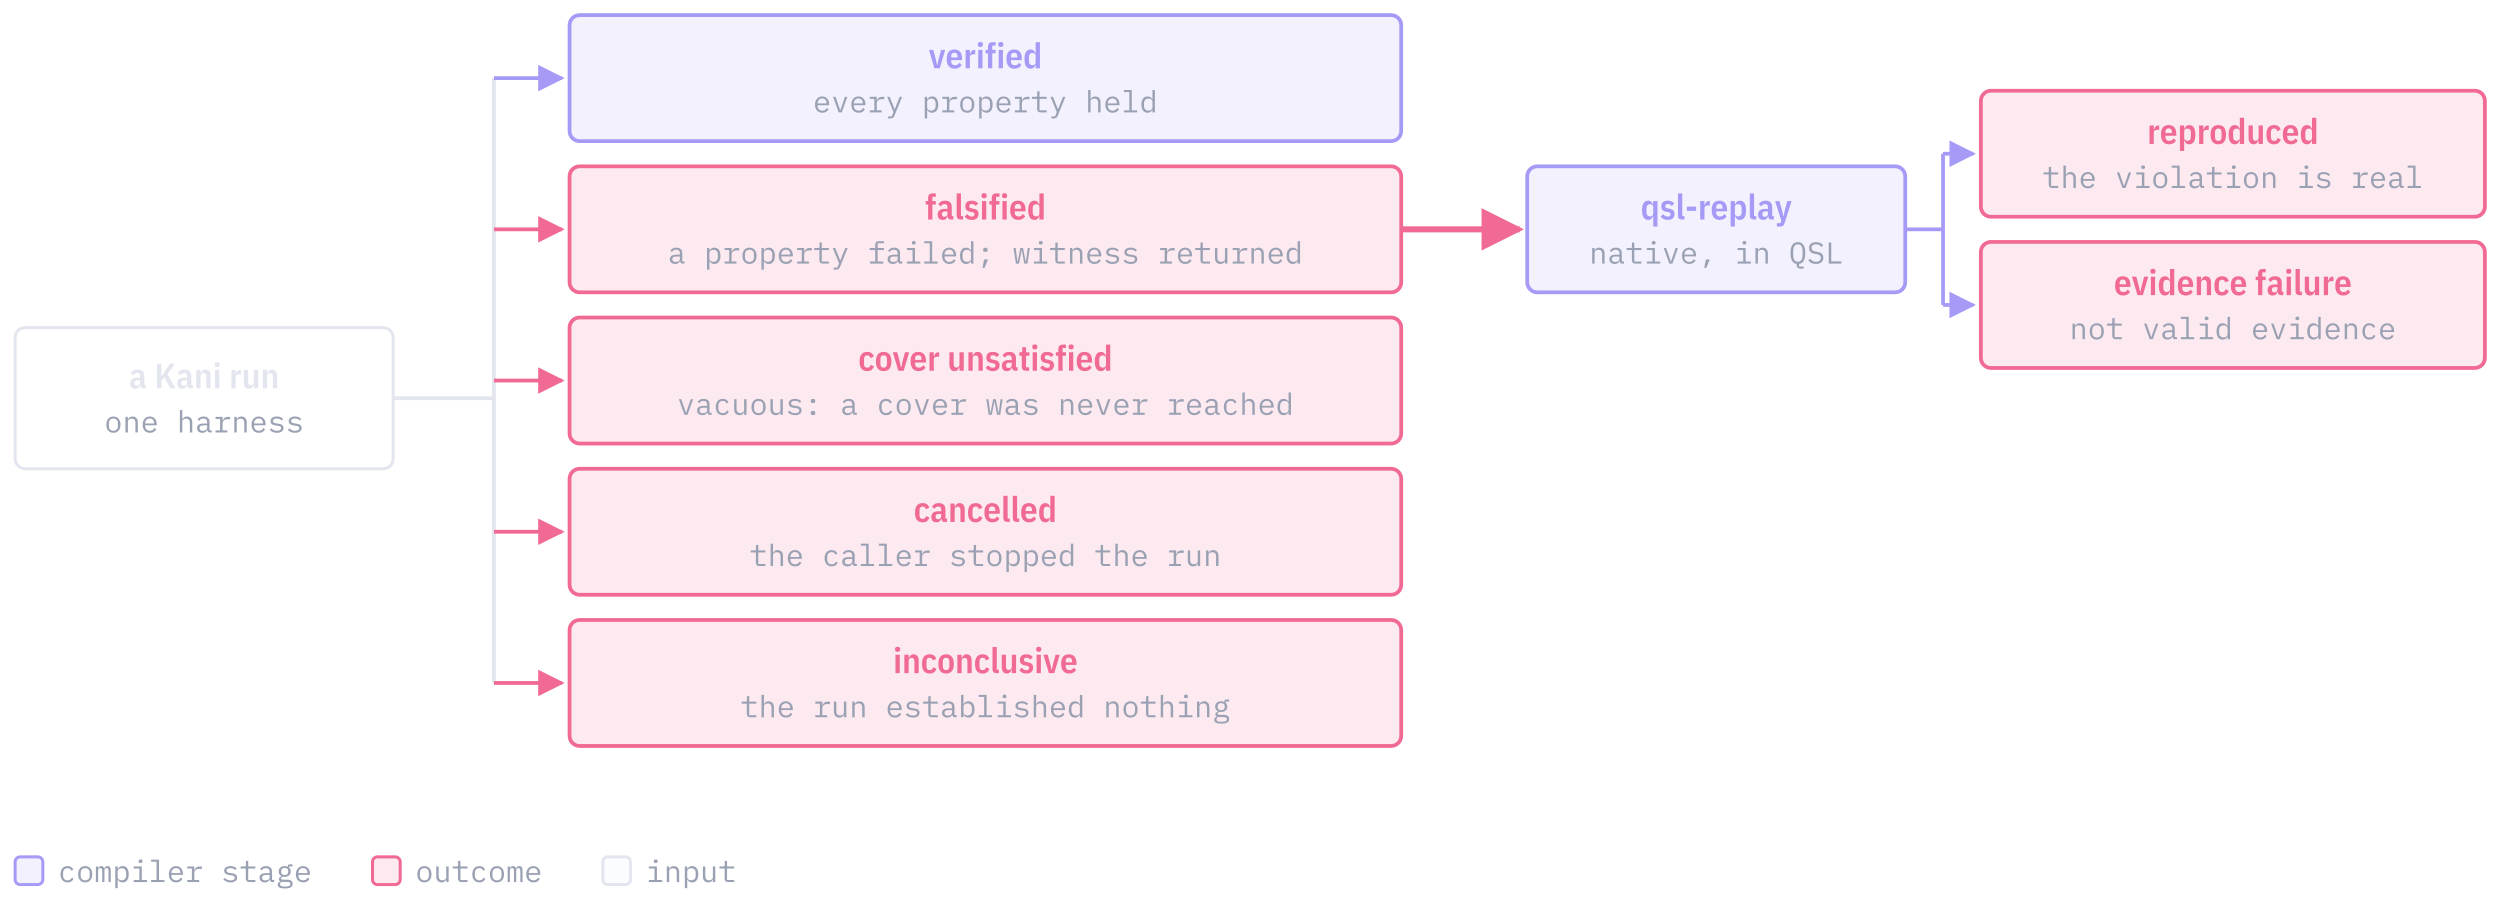
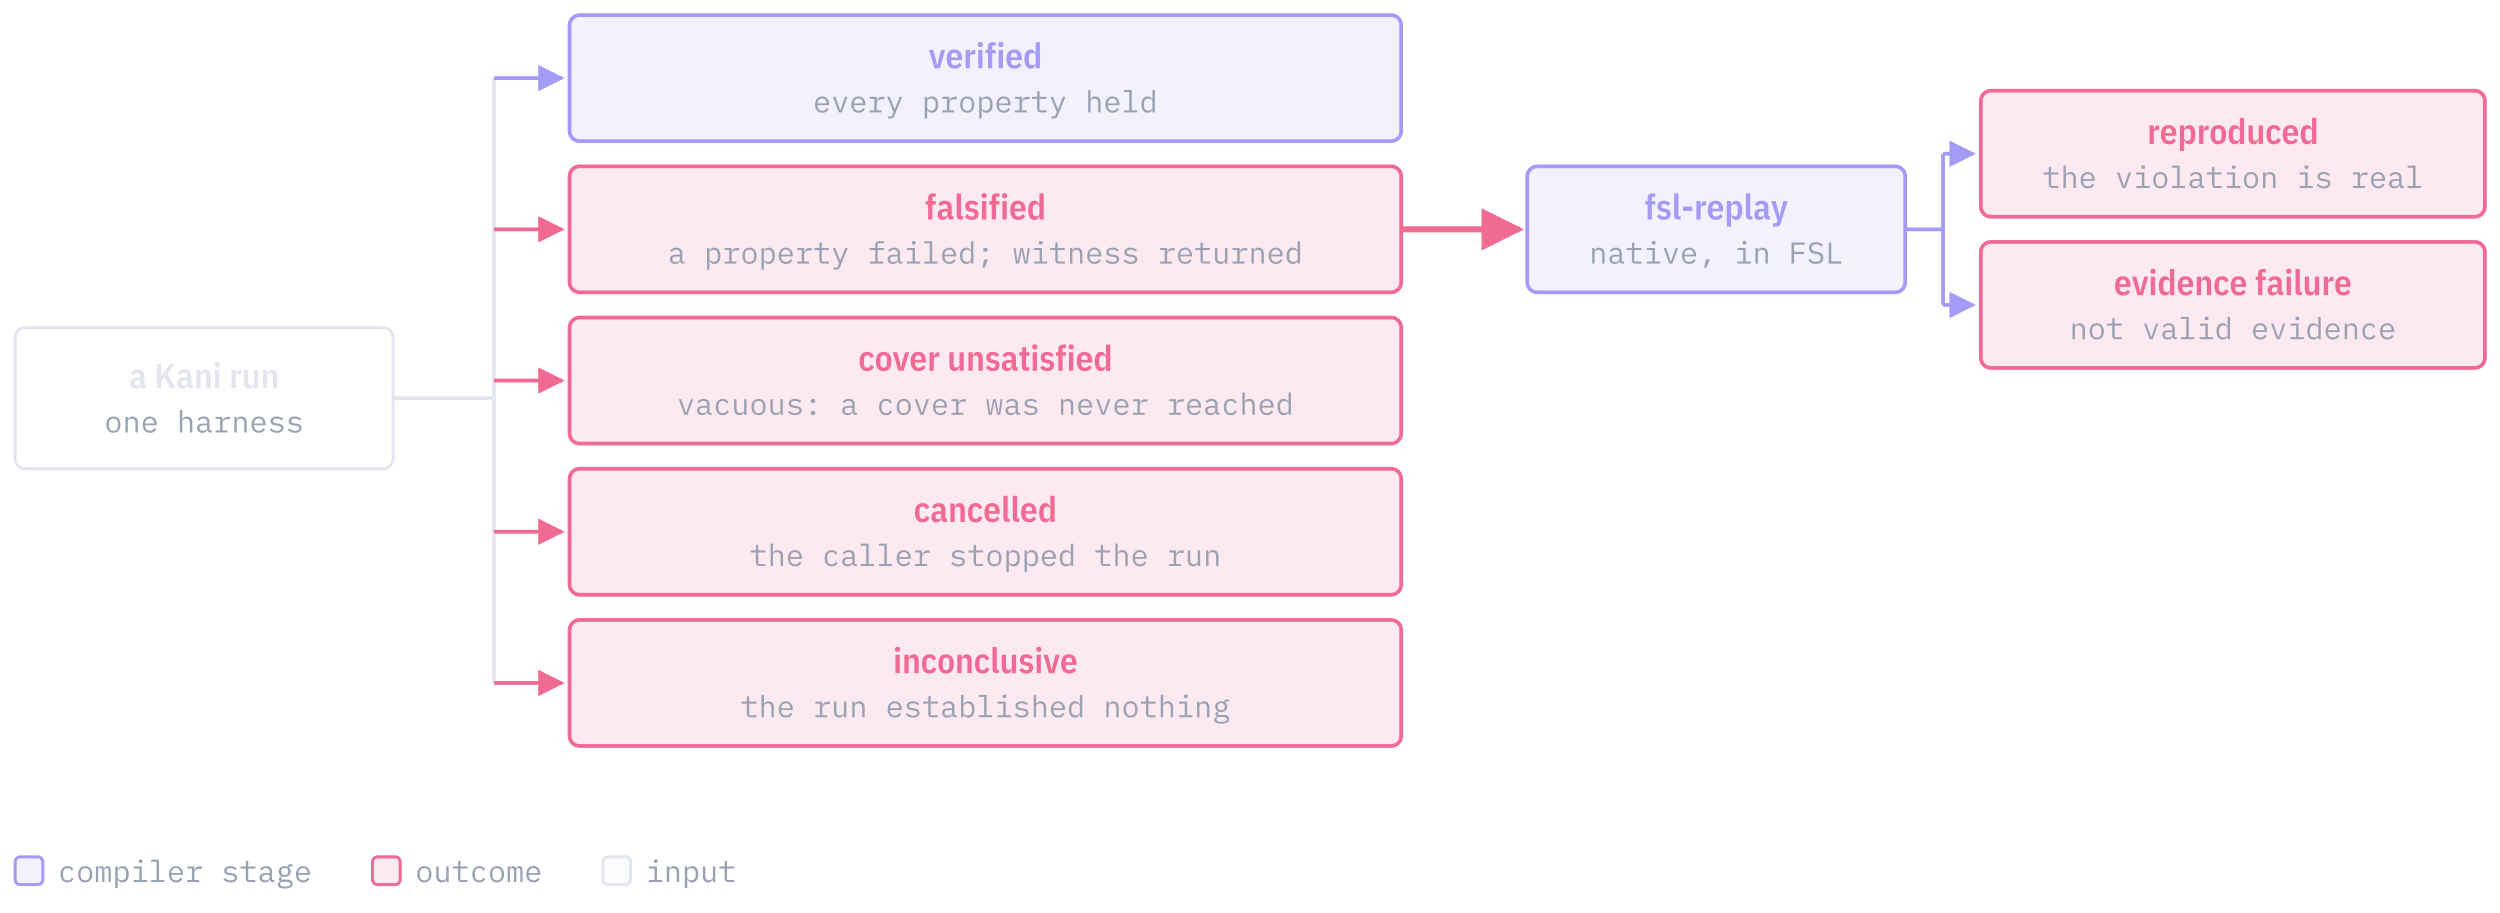
- <svg xmlns="http://www.w3.org/2000/svg" width="992" height="362" viewBox="-6 -6 992 362" role="img" aria-label="A Kani run ends as verified, falsified, cover unsatisfied, cancelled or inconclusive. Only a falsified run returns a counterexample, which codegen replays through QSL: the result is a reproduced violation, or an evidence failure when the counterexample is not valid evidence.">
+ <svg xmlns="http://www.w3.org/2000/svg" width="992" height="362" viewBox="-6 -6 992 362" role="img" aria-label="A Kani run ends as verified, falsified, cover unsatisfied, cancelled or inconclusive. Only a falsified run returns a counterexample, which codegen replays through FSL: the result is a reproduced violation, or an evidence failure when the counterexample is not valid evidence.">
  <defs>
+     <path id="mono_F" d="M90 0V698H530V625H174V390H500V317H174V0Z" />
    <path id="mono_L" d="M120 0V698H204V73H535V0Z" />
-     <path id="mono_Q" d="M491 -164H374Q315 -164 288 -131Q260 -98 260 -46V-9Q207 -2 168 26Q130 53 105 98Q80 144 68 208Q56 271 56 349Q56 434 70 502Q84 569 114 615Q144 661 190 686Q236 710 300 710Q364 710 410 686Q456 661 486 615Q516 569 530 502Q544 434 544 349Q544 192 495 98Q446 5 340 -9V-96H491ZM300 61Q342 61 371 78Q400 94 419 124Q438 154 446 196Q455 239 455 292V406Q455 458 446 501Q438 544 419 574Q400 604 371 620Q342 637 300 637Q258 637 229 620Q200 604 181 574Q162 544 154 501Q145 458 145 406V292Q145 239 154 196Q162 154 181 124Q200 94 229 78Q258 61 300 61Z" />
    <path id="mono_S" d="M298 -12Q204 -12 144 22Q84 57 45 111L106 161Q147 110 192 85Q238 60 301 60Q377 60 417 95Q457 130 457 193Q457 244 428 272Q399 301 327 313L249 326Q198 335 164 353Q129 371 108 396Q87 422 78 452Q69 483 69 516Q69 612 132 661Q195 710 302 710Q386 710 444 682Q501 654 536 603L477 552Q448 590 407 614Q366 638 301 638Q230 638 192 608Q154 578 154 518Q154 471 182 442Q211 412 285 399L360 386Q411 377 446 359Q481 341 502 316Q524 291 533 260Q542 229 542 195Q542 98 478 43Q415 -12 298 -12Z" />
    <path id="mono_a" d="M495 0Q448 0 428 24Q408 48 403 84H398Q381 39 344 14Q306 -12 243 -12Q162 -12 114 30Q66 72 66 145Q66 217 118 256Q171 295 288 295H398V346Q398 403 366 432Q334 460 275 460Q223 460 190 440Q157 419 137 384L83 424Q93 444 110 463Q127 482 152 496Q177 511 209 520Q241 528 280 528Q371 528 424 482Q478 436 478 354V70H550V0ZM257 55Q288 55 314 62Q339 70 358 82Q377 95 388 112Q398 130 398 150V235H288Q216 235 183 215Q150 195 150 157V136Q150 96 178 76Q207 55 257 55Z" />
    <path id="mono_b" d="M95 740H175V432H179Q229 528 338 528Q433 528 486 457Q540 386 540 258Q540 130 486 59Q433 -12 338 -12Q229 -12 179 84H175V0H95ZM307 59Q377 59 416 102Q454 144 454 214V302Q454 372 416 414Q377 457 307 457Q280 457 256 450Q232 443 214 430Q196 416 186 396Q175 377 175 351V165Q175 139 186 120Q196 100 214 86Q232 73 256 66Q280 59 307 59Z" />
    <path id="mono_c" d="M318 -12Q262 -12 218 8Q175 27 145 62Q115 97 100 147Q84 197 84 258Q84 319 100 369Q116 419 146 454Q176 490 219 509Q262 528 317 528Q392 528 439 495Q486 462 508 409L444 375Q430 415 398 437Q365 459 317 459Q282 459 254 448Q227 436 208 415Q189 394 180 365Q170 336 170 302V214Q170 180 180 151Q189 122 208 101Q227 80 255 68Q283 57 319 57Q371 57 405 81Q439 105 459 147L516 108Q493 56 444 22Q396 -12 318 -12Z" />
    <path id="mono_colon" d="M300 -9Q259 -9 242 8Q226 25 226 51V69Q226 95 242 112Q259 129 300 129Q341 129 358 112Q374 95 374 69V51Q374 25 358 8Q341 -9 300 -9ZM300 387Q259 387 242 404Q226 421 226 447V465Q226 491 242 508Q259 525 300 525Q341 525 358 508Q374 491 374 465V447Q374 421 358 404Q341 387 300 387Z" />
    <path id="mono_comma" d="M257 136H386L271 -141H204Z" />
    <path id="mono_d" d="M425 84H421Q371 -12 262 -12Q167 -12 114 59Q60 130 60 258Q60 386 114 457Q167 528 262 528Q371 528 421 432H425V740H505V0H425ZM293 59Q320 59 344 66Q368 73 386 86Q404 100 414 120Q425 139 425 165V351Q425 377 414 396Q404 416 386 430Q368 443 344 450Q320 457 293 457Q223 457 184 414Q146 372 146 302V214Q146 144 184 102Q223 59 293 59Z" />
    <path id="mono_e" d="M309 -12Q253 -12 208 7Q164 26 132 62Q101 97 84 146Q67 196 67 257Q67 319 84 369Q102 419 133 454Q164 490 208 509Q251 528 304 528Q356 528 398 509Q441 490 471 456Q501 423 517 377Q533 331 533 276V238H151V214Q151 180 162 151Q173 122 194 101Q214 80 244 68Q273 57 309 57Q361 57 399 81Q437 105 457 147L516 107Q493 55 440 22Q386 -12 309 -12ZM304 462Q271 462 243 450Q215 438 194 417Q174 396 162 368Q151 339 151 305V298H447V309Q447 343 436 371Q426 399 408 420Q389 440 362 451Q336 462 304 462Z" />
    <path id="mono_f" d="M83 68H257V448H73V516H257V622Q257 674 284 707Q312 740 371 740H544V672H337V516H544V448H337V68H521V0H83Z" />
    <path id="mono_g" d="M561 -59Q561 -137 496 -174Q431 -212 301 -212Q176 -212 122 -179Q67 -146 67 -84Q67 -42 89 -19Q111 4 151 15V27Q129 38 117 55Q105 72 105 98Q105 138 132 158Q158 178 198 188V192Q150 213 124 254Q97 295 97 350Q97 389 111 422Q125 455 152 478Q178 502 215 515Q252 528 297 528Q355 528 399 507V516Q399 546 413 566Q427 586 461 586H556V516H440V481Q468 457 483 424Q498 391 498 350Q498 311 484 278Q469 245 443 222Q417 198 380 185Q342 172 297 172Q284 172 272 173Q260 174 248 176Q236 174 223 170Q210 165 199 158Q188 150 181 140Q174 130 174 117Q174 94 197 86Q220 79 257 79H371Q471 79 516 42Q561 4 561 -59ZM486 -63Q486 -32 461 -14Q436 5 374 5H195Q143 -16 143 -65Q143 -99 170 -124Q197 -148 260 -148H338Q408 -148 447 -126Q486 -105 486 -63ZM297 234Q357 234 386 262Q414 290 414 336V365Q414 411 386 438Q357 466 297 466Q237 466 209 438Q181 411 181 365V336Q181 290 209 262Q237 234 297 234Z" />
    <path id="mono_h" d="M98 740H178V432H182Q190 451 202 468Q214 486 232 499Q249 512 273 520Q297 528 329 528Q410 528 459 476Q508 425 508 331V0H428V317Q428 388 397 422Q366 457 306 457Q282 457 259 451Q236 445 218 433Q200 421 189 402Q178 383 178 358V0H98Z" />
    <path id="mono_i" d="M332 630Q297 630 283 644Q269 659 269 681V697Q269 719 283 734Q297 748 332 748Q367 748 381 734Q395 719 395 697V681Q395 659 381 644Q367 630 332 630ZM106 68H292V448H106V516H372V68H546V0H106Z" />
    <path id="mono_l" d="M80 68H260V672H80V740H340V68H520V0H80Z" />
    <path id="mono_m" d="M54 0V516H128V456H132Q144 486 166 507Q188 528 231 528Q276 528 298 506Q320 483 325 447H328Q342 482 368 505Q394 528 440 528Q503 528 524 484Q546 440 546 358V0H472V345Q472 411 458 436Q445 462 409 462Q377 462 357 442Q337 421 337 379V0H263V345Q263 411 250 436Q236 462 201 462Q169 462 148 442Q128 421 128 379V0Z" />
    <path id="mono_n" d="M98 0V516H178V432H182Q190 451 202 468Q214 486 232 499Q249 512 273 520Q297 528 329 528Q410 528 459 476Q508 425 508 331V0H428V317Q428 388 397 422Q366 457 306 457Q282 457 259 451Q236 445 218 433Q200 421 189 402Q178 383 178 358V0Z" />
    <path id="mono_o" d="M300 -12Q246 -12 202 7Q159 26 128 62Q98 97 82 146Q66 196 66 258Q66 319 82 369Q98 419 128 454Q159 490 202 509Q246 528 300 528Q354 528 398 509Q441 490 472 454Q502 419 518 369Q534 319 534 258Q534 196 518 146Q502 97 472 62Q441 26 398 7Q354 -12 300 -12ZM300 57Q367 57 408 97Q449 137 449 221V295Q449 379 408 419Q367 459 300 459Q233 459 192 419Q151 379 151 295V221Q151 137 192 97Q233 57 300 57Z" />
    <path id="mono_p" d="M95 516H175V432H179Q229 528 338 528Q433 528 486 457Q540 386 540 258Q540 130 486 59Q433 -12 338 -12Q229 -12 179 84H175V-200H95ZM307 59Q377 59 416 102Q454 144 454 214V302Q454 372 416 414Q377 457 307 457Q280 457 256 450Q232 443 214 430Q196 416 186 396Q175 377 175 351V165Q175 139 186 120Q196 100 214 86Q232 73 256 66Q280 59 307 59Z" />
    <path id="mono_r" d="M77 68H228V448H77V516H308V386H313Q329 447 374 482Q418 516 487 516H559V436H462Q393 436 350 396Q308 356 308 291V68H469V0H77Z" />
    <path id="mono_s" d="M306 -12Q225 -12 166 16Q108 43 67 89L121 136Q158 97 202 76Q246 55 308 55Q368 55 406 76Q445 98 445 144Q445 164 438 178Q430 191 417 199Q404 207 388 212Q372 216 354 219L273 231Q246 235 214 242Q183 249 157 264Q131 280 114 306Q96 332 96 374Q96 413 112 442Q127 470 155 490Q183 509 221 518Q259 528 304 528Q374 528 426 506Q477 484 514 445L462 396Q453 407 440 418Q426 430 406 440Q387 449 361 455Q335 461 301 461Q240 461 208 440Q175 419 175 379Q175 359 182 346Q190 332 203 324Q216 316 232 312Q249 307 266 304L347 292Q375 288 406 281Q437 274 463 258Q489 243 506 217Q524 191 524 149Q524 72 464 30Q405 -12 306 -12Z" />
    <path id="mono_semicolon" d="M257 136H386L271 -141H204ZM300 387Q259 387 242 404Q226 421 226 447V465Q226 491 242 508Q259 525 300 525Q341 525 358 508Q374 491 374 465V447Q374 421 358 404Q341 387 300 387Z" />
    <path id="mono_t" d="M325 0Q266 0 238 33Q211 66 211 118V448H39V516H167Q193 516 204 526Q214 537 214 563V698H291V516H526V448H291V68H526V0Z" />
    <path id="mono_u" d="M422 84H418Q410 65 398 48Q386 30 368 17Q351 4 327 -4Q303 -12 271 -12Q190 -12 141 40Q92 91 92 185V516H172V199Q172 128 203 94Q234 59 294 59Q318 59 341 65Q364 71 382 83Q400 95 411 114Q422 132 422 158V516H502V0H422Z" />
    <path id="mono_v" d="M249 0 64 516H145L219 300L299 67H303L383 300L457 516H536L351 0Z" />
    <path id="mono_w" d="M30 516H101L160 70H169L257 516H345L433 70H442L501 516H570L491 0H387L305 432H297L213 0H109Z" />
    <path id="mono_y" d="M467 516H547L291 -113Q282 -135 271 -152Q260 -168 245 -178Q230 -189 209 -194Q188 -200 159 -200H83V-132H203L261 10L53 516H135L222 300L299 104H303L380 300Z" />
    <path id="title_K" d="M282 320 198 209V0H73V698H198V470L192 349H206L285 470L444 698H585L368 405L602 0H456Z" />
    <path id="title_a" d="M406 0Q325 0 321 89H309Q299 41 264 14Q229 -12 177 -12Q105 -12 69 28Q33 68 33 140Q33 222 84 262Q135 302 231 302H312V347Q312 393 292 415Q273 437 228 437Q191 437 166 420Q141 402 122 370L51 434Q80 479 124 506Q169 534 238 534Q433 534 433 350V97H479V0ZM223 77Q260 77 286 98Q312 120 312 158V227H239Q155 227 155 162V140Q155 107 173 92Q191 77 223 77Z" />
    <path id="title_c" d="M251 -12Q145 -12 90 54Q34 120 34 261Q34 402 90 468Q145 534 251 534Q328 534 374 499Q419 464 439 403L340 359Q332 397 312 416Q291 436 251 436Q161 436 161 328V194Q161 86 251 86Q293 86 315 106Q337 126 348 168L442 123Q396 -12 251 -12Z" />
    <path id="title_d" d="M357 86H343Q332 42 298 15Q265 -12 220 -12Q128 -12 84 58Q40 127 40 261Q40 395 84 464Q128 534 220 534Q265 534 298 507Q332 480 343 436H357V740H478V0H357ZM266 88Q307 88 332 108Q357 129 357 166V356Q357 393 332 414Q307 434 266 434Q219 434 193 405Q167 376 167 323V199Q167 146 193 117Q219 88 266 88Z" />
    <path id="title_e" d="M263 -12Q212 -12 170 4Q127 21 97 54Q67 88 50 140Q34 191 34 261Q34 402 90 468Q147 534 252 534Q357 534 414 468Q470 402 470 261V232H161V198Q161 146 190 116Q219 86 270 86Q313 86 342 104Q372 123 393 158L459 89Q430 43 381 16Q332 -12 263 -12ZM252 441Q161 441 161 333V307H343V333Q343 441 252 441Z" />
    <path id="title_f" d="M91 425H22V522H91V603Q91 674 122 707Q154 740 220 740H308V643H212V522H308V425H212V0H91Z" />
    <path id="title_hyphen" d="M50 245V365H312V245Z" />
    <path id="title_i" d="M126 604Q88 604 71 620Q54 637 54 665V685Q54 713 71 730Q88 746 126 746Q164 746 181 730Q198 713 198 685V665Q198 637 181 620Q164 604 126 604ZM66 522H187V0H66Z" />
    <path id="title_l" d="M184 0Q121 0 94 28Q66 56 66 116V740H187V97H247V0Z" />
    <path id="title_n" d="M66 0V522H187V435H201Q232 534 326 534Q396 534 434 486Q472 439 472 351V0H351V330Q351 432 275 432Q238 432 212 410Q187 389 187 350V0Z" />
    <path id="title_o" d="M253 -12Q149 -12 92 54Q34 120 34 261Q34 402 92 468Q149 534 253 534Q357 534 414 468Q472 402 472 261Q472 120 414 54Q357 -12 253 -12ZM253 86Q345 86 345 194V328Q345 436 253 436Q161 436 161 328V194Q161 86 253 86Z" />
    <path id="title_p" d="M66 522H187V436H201Q212 480 246 507Q279 534 324 534Q416 534 460 464Q504 395 504 261Q504 127 460 58Q416 -12 324 -12Q279 -12 246 15Q212 42 201 86H187V-200H66ZM278 88Q325 88 351 117Q377 146 377 199V323Q377 376 351 405Q325 434 278 434Q237 434 212 414Q187 393 187 356V166Q187 129 212 108Q237 88 278 88Z" />
-     <path id="title_q" d="M357 86H343Q332 42 298 15Q265 -12 220 -12Q128 -12 84 58Q40 127 40 261Q40 395 84 464Q128 534 220 534Q265 534 298 507Q332 480 343 436H357V522H478V-200H357ZM266 88Q307 88 332 108Q357 129 357 166V356Q357 393 332 414Q307 434 266 434Q219 434 193 405Q167 376 167 323V199Q167 146 193 117Q219 88 266 88Z" />
    <path id="title_r" d="M66 0V522H187V415H201Q210 467 238 494Q267 522 313 522H339V398H299Q242 398 214 380Q187 362 187 317V0Z" />
    <path id="title_s" d="M224 -12Q159 -12 110 12Q61 35 24 82L98 154Q123 119 154 101Q185 83 226 83Q302 83 302 147Q302 172 290 186Q277 201 247 206L198 215Q116 230 79 266Q42 302 42 371Q42 453 90 494Q138 534 226 534Q287 534 332 514Q376 494 409 455L338 384Q318 409 290 424Q261 439 226 439Q156 439 156 376Q156 350 170 336Q184 323 214 318L264 309Q346 294 382 258Q417 223 417 159Q417 78 367 33Q317 -12 224 -12Z" />
    <path id="title_t" d="M210 0Q147 0 119 28Q91 56 91 117V425H22V522H58Q84 522 94 534Q103 546 103 572V664H212V522H306V425H212V97H298V0Z" />
    <path id="title_u" d="M346 88H332Q302 -12 205 -12Q135 -12 98 36Q60 83 60 172V522H181V192Q181 89 257 89Q294 89 320 111Q346 133 346 172V522H467V0H346Z" />
    <path id="title_v" d="M162 0 8 522H130L205 244L234 103H248L277 244L352 522H469L315 0Z" />
    <path id="title_y" d="M353 522H474L275 -109Q258 -162 227 -181Q196 -200 140 -200H58V-103H161L182 -29L8 522H131L209 240L237 103H249L277 241Z" />
    <marker id="ah-evidence" viewBox="0 0 10 10" refX="9" refY="5" markerWidth="7" markerHeight="7" orient="auto-start-reverse">
      <path d="M0,0 L10,5 L0,10 z" fill="#f06a93" />
    </marker>
    <marker id="ah-logic" viewBox="0 0 10 10" refX="9" refY="5" markerWidth="7" markerHeight="7" orient="auto-start-reverse">
      <path d="M0,0 L10,5 L0,10 z" fill="#a59bf7" />
    </marker>
  </defs>
  <rect x="0" y="124" width="150" height="56" rx="4" stroke="#e3e6ee" stroke-width="1.2" fill="none" />
  <g fill="#e3e6ee" transform="translate(45.2,148.1) scale(0.014,-0.014)">
    <use href="#title_a" x="0" />
    <use href="#title_K" x="719" />
    <use href="#title_a" x="1333" />
    <use href="#title_n" x="1840" />
    <use href="#title_i" x="2372" />
    <use href="#title_r" x="2836" />
    <use href="#title_u" x="3193" />
    <use href="#title_n" x="3726" />
  </g>
  <g fill="#9aa1b3" transform="translate(35.4,165.6) scale(0.012,-0.012)">
    <use href="#mono_o" x="0" />
    <use href="#mono_n" x="600" />
    <use href="#mono_e" x="1200" />
    <use href="#mono_h" x="2400" />
    <use href="#mono_a" x="3000" />
    <use href="#mono_r" x="3600" />
    <use href="#mono_n" x="4200" />
    <use href="#mono_e" x="4800" />
    <use href="#mono_s" x="5400" />
    <use href="#mono_s" x="6000" />
  </g>
  <path d="M150,152 L190,152" fill="none" stroke="#e3e6ee" stroke-width="1.5" />
  <path d="M190,25 L190,265" fill="none" stroke="#e3e6ee" stroke-width="1.5" />
  <path d="M190,25 L217,25" fill="none" stroke="#a59bf7" stroke-width="1.5" marker-end="url(#ah-logic)" />
  <rect x="220" y="0" width="330" height="50" rx="4" stroke="#a59bf7" stroke-width="1.5" fill="#a59bf7" fill-opacity="0.14" />
  <g fill="#a59bf7" transform="translate(362.5,21.1) scale(0.014,-0.014)">
    <use href="#title_v" x="0" />
    <use href="#title_e" x="476" />
    <use href="#title_r" x="981" />
    <use href="#title_i" x="1338" />
    <use href="#title_f" x="1590" />
    <use href="#title_i" x="1918" />
    <use href="#title_e" x="2170" />
    <use href="#title_d" x="2675" />
  </g>
  <g fill="#9aa1b3" transform="translate(316.6,38.6) scale(0.012,-0.012)">
    <use href="#mono_e" x="0" />
    <use href="#mono_v" x="600" />
    <use href="#mono_e" x="1200" />
    <use href="#mono_r" x="1800" />
    <use href="#mono_y" x="2400" />
    <use href="#mono_p" x="3600" />
    <use href="#mono_r" x="4200" />
    <use href="#mono_o" x="4800" />
    <use href="#mono_p" x="5400" />
    <use href="#mono_e" x="6000" />
    <use href="#mono_r" x="6600" />
    <use href="#mono_t" x="7200" />
    <use href="#mono_y" x="7800" />
    <use href="#mono_h" x="9000" />
    <use href="#mono_e" x="9600" />
    <use href="#mono_l" x="10200" />
    <use href="#mono_d" x="10800" />
  </g>
  <path d="M190,85 L217,85" fill="none" stroke="#f06a93" stroke-width="1.5" marker-end="url(#ah-evidence)" />
  <rect x="220" y="60" width="330" height="50" rx="4" stroke="#f06a93" stroke-width="1.5" fill="#f06a93" fill-opacity="0.14" />
  <g fill="#f06a93" transform="translate(361,81.1) scale(0.014,-0.014)">
    <use href="#title_f" x="0" />
    <use href="#title_a" x="328" />
    <use href="#title_l" x="835" />
    <use href="#title_s" x="1103" />
    <use href="#title_i" x="1552" />
    <use href="#title_f" x="1804" />
    <use href="#title_i" x="2132" />
    <use href="#title_e" x="2384" />
    <use href="#title_d" x="2889" />
  </g>
  <g fill="#9aa1b3" transform="translate(259,98.6) scale(0.012,-0.012)">
    <use href="#mono_a" x="0" />
    <use href="#mono_p" x="1200" />
    <use href="#mono_r" x="1800" />
    <use href="#mono_o" x="2400" />
    <use href="#mono_p" x="3000" />
    <use href="#mono_e" x="3600" />
    <use href="#mono_r" x="4200" />
    <use href="#mono_t" x="4800" />
    <use href="#mono_y" x="5400" />
    <use href="#mono_f" x="6600" />
    <use href="#mono_a" x="7200" />
    <use href="#mono_i" x="7800" />
    <use href="#mono_l" x="8400" />
    <use href="#mono_e" x="9000" />
    <use href="#mono_d" x="9600" />
    <use href="#mono_semicolon" x="10200" />
    <use href="#mono_w" x="11400" />
    <use href="#mono_i" x="12000" />
    <use href="#mono_t" x="12600" />
    <use href="#mono_n" x="13200" />
    <use href="#mono_e" x="13800" />
    <use href="#mono_s" x="14400" />
    <use href="#mono_s" x="15000" />
    <use href="#mono_r" x="16200" />
    <use href="#mono_e" x="16800" />
    <use href="#mono_t" x="17400" />
    <use href="#mono_u" x="18000" />
    <use href="#mono_r" x="18600" />
    <use href="#mono_n" x="19200" />
    <use href="#mono_e" x="19800" />
    <use href="#mono_d" x="20400" />
  </g>
  <path d="M190,145 L217,145" fill="none" stroke="#f06a93" stroke-width="1.5" marker-end="url(#ah-evidence)" />
  <rect x="220" y="120" width="330" height="50" rx="4" stroke="#f06a93" stroke-width="1.5" fill="#f06a93" fill-opacity="0.14" />
  <g fill="#f06a93" transform="translate(334.6,141.1) scale(0.014,-0.014)">
    <use href="#title_c" x="0" />
    <use href="#title_o" x="464" />
    <use href="#title_v" x="970" />
    <use href="#title_e" x="1446" />
    <use href="#title_r" x="1951" />
    <use href="#title_u" x="2520" />
    <use href="#title_n" x="3053" />
    <use href="#title_s" x="3585" />
    <use href="#title_a" x="4034" />
    <use href="#title_t" x="4541" />
    <use href="#title_i" x="4875" />
    <use href="#title_s" x="5127" />
    <use href="#title_f" x="5576" />
    <use href="#title_i" x="5904" />
    <use href="#title_e" x="6156" />
    <use href="#title_d" x="6661" />
  </g>
  <g fill="#9aa1b3" transform="translate(262.6,158.6) scale(0.012,-0.012)">
    <use href="#mono_v" x="0" />
    <use href="#mono_a" x="600" />
    <use href="#mono_c" x="1200" />
    <use href="#mono_u" x="1800" />
    <use href="#mono_o" x="2400" />
    <use href="#mono_u" x="3000" />
    <use href="#mono_s" x="3600" />
    <use href="#mono_colon" x="4200" />
    <use href="#mono_a" x="5400" />
    <use href="#mono_c" x="6600" />
    <use href="#mono_o" x="7200" />
    <use href="#mono_v" x="7800" />
    <use href="#mono_e" x="8400" />
    <use href="#mono_r" x="9000" />
    <use href="#mono_w" x="10200" />
    <use href="#mono_a" x="10800" />
    <use href="#mono_s" x="11400" />
    <use href="#mono_n" x="12600" />
    <use href="#mono_e" x="13200" />
    <use href="#mono_v" x="13800" />
    <use href="#mono_e" x="14400" />
    <use href="#mono_r" x="15000" />
    <use href="#mono_r" x="16200" />
    <use href="#mono_e" x="16800" />
    <use href="#mono_a" x="17400" />
    <use href="#mono_c" x="18000" />
    <use href="#mono_h" x="18600" />
    <use href="#mono_e" x="19200" />
    <use href="#mono_d" x="19800" />
  </g>
  <path d="M190,205 L217,205" fill="none" stroke="#f06a93" stroke-width="1.5" marker-end="url(#ah-evidence)" />
  <rect x="220" y="180" width="330" height="50" rx="4" stroke="#f06a93" stroke-width="1.5" fill="#f06a93" fill-opacity="0.14" />
  <g fill="#f06a93" transform="translate(356.6,201.1) scale(0.014,-0.014)">
    <use href="#title_c" x="0" />
    <use href="#title_a" x="464" />
    <use href="#title_n" x="971" />
    <use href="#title_c" x="1503" />
    <use href="#title_e" x="1967" />
    <use href="#title_l" x="2472" />
    <use href="#title_l" x="2740" />
    <use href="#title_e" x="3008" />
    <use href="#title_d" x="3513" />
  </g>
  <g fill="#9aa1b3" transform="translate(291.4,218.6) scale(0.012,-0.012)">
    <use href="#mono_t" x="0" />
    <use href="#mono_h" x="600" />
    <use href="#mono_e" x="1200" />
    <use href="#mono_c" x="2400" />
    <use href="#mono_a" x="3000" />
    <use href="#mono_l" x="3600" />
    <use href="#mono_l" x="4200" />
    <use href="#mono_e" x="4800" />
    <use href="#mono_r" x="5400" />
    <use href="#mono_s" x="6600" />
    <use href="#mono_t" x="7200" />
    <use href="#mono_o" x="7800" />
    <use href="#mono_p" x="8400" />
    <use href="#mono_p" x="9000" />
    <use href="#mono_e" x="9600" />
    <use href="#mono_d" x="10200" />
    <use href="#mono_t" x="11400" />
    <use href="#mono_h" x="12000" />
    <use href="#mono_e" x="12600" />
    <use href="#mono_r" x="13800" />
    <use href="#mono_u" x="14400" />
    <use href="#mono_n" x="15000" />
  </g>
  <path d="M190,265 L217,265" fill="none" stroke="#f06a93" stroke-width="1.5" marker-end="url(#ah-evidence)" />
  <rect x="220" y="240" width="330" height="50" rx="4" stroke="#f06a93" stroke-width="1.5" fill="#f06a93" fill-opacity="0.14" />
  <g fill="#f06a93" transform="translate(348.4,261.1) scale(0.014,-0.014)">
    <use href="#title_i" x="0" />
    <use href="#title_n" x="252" />
    <use href="#title_c" x="784" />
    <use href="#title_o" x="1248" />
    <use href="#title_n" x="1754" />
    <use href="#title_c" x="2286" />
    <use href="#title_l" x="2750" />
    <use href="#title_u" x="3018" />
    <use href="#title_s" x="3551" />
    <use href="#title_i" x="4000" />
    <use href="#title_v" x="4252" />
    <use href="#title_e" x="4728" />
  </g>
  <g fill="#9aa1b3" transform="translate(287.8,278.6) scale(0.012,-0.012)">
    <use href="#mono_t" x="0" />
    <use href="#mono_h" x="600" />
    <use href="#mono_e" x="1200" />
    <use href="#mono_r" x="2400" />
    <use href="#mono_u" x="3000" />
    <use href="#mono_n" x="3600" />
    <use href="#mono_e" x="4800" />
    <use href="#mono_s" x="5400" />
    <use href="#mono_t" x="6000" />
    <use href="#mono_a" x="6600" />
    <use href="#mono_b" x="7200" />
    <use href="#mono_l" x="7800" />
    <use href="#mono_i" x="8400" />
    <use href="#mono_s" x="9000" />
    <use href="#mono_h" x="9600" />
    <use href="#mono_e" x="10200" />
    <use href="#mono_d" x="10800" />
    <use href="#mono_n" x="12000" />
    <use href="#mono_o" x="12600" />
    <use href="#mono_t" x="13200" />
    <use href="#mono_h" x="13800" />
    <use href="#mono_i" x="14400" />
    <use href="#mono_n" x="15000" />
    <use href="#mono_g" x="15600" />
  </g>
  <path d="M550,85 L597,85" fill="none" stroke="#f06a93" stroke-width="2.4" marker-end="url(#ah-evidence)" />
  <rect x="600" y="60" width="150" height="50" rx="4" stroke="#a59bf7" stroke-width="1.5" fill="#a59bf7" fill-opacity="0.14" />
-   <g fill="#a59bf7" transform="translate(645,81.1) scale(0.014,-0.014)">
-     <use href="#title_q" x="0" />
-     <use href="#title_s" x="544" />
-     <use href="#title_l" x="993" />
-     <use href="#title_hyphen" x="1261" />
-     <use href="#title_r" x="1623" />
-     <use href="#title_e" x="1980" />
-     <use href="#title_p" x="2485" />
-     <use href="#title_l" x="3029" />
-     <use href="#title_a" x="3297" />
-     <use href="#title_y" x="3804" />
+   <g fill="#a59bf7" transform="translate(646.5,81.1) scale(0.014,-0.014)">
+     <use href="#title_f" x="0" />
+     <use href="#title_s" x="328" />
+     <use href="#title_l" x="777" />
+     <use href="#title_hyphen" x="1045" />
+     <use href="#title_r" x="1407" />
+     <use href="#title_e" x="1764" />
+     <use href="#title_p" x="2269" />
+     <use href="#title_l" x="2813" />
+     <use href="#title_a" x="3081" />
+     <use href="#title_y" x="3588" />
  </g>
  <g fill="#9aa1b3" transform="translate(624.6,98.6) scale(0.012,-0.012)">
    <use href="#mono_n" x="0" />
    <use href="#mono_a" x="600" />
    <use href="#mono_t" x="1200" />
    <use href="#mono_i" x="1800" />
    <use href="#mono_v" x="2400" />
    <use href="#mono_e" x="3000" />
    <use href="#mono_comma" x="3600" />
    <use href="#mono_i" x="4800" />
    <use href="#mono_n" x="5400" />
-     <use href="#mono_Q" x="6600" />
+     <use href="#mono_F" x="6600" />
    <use href="#mono_S" x="7200" />
    <use href="#mono_L" x="7800" />
  </g>
  <path d="M750,85 L765,85" fill="none" stroke="#a59bf7" stroke-width="1.5" />
  <path d="M765,55 L765,115" fill="none" stroke="#a59bf7" stroke-width="1.5" />
  <path d="M765,55 L777,55" fill="none" stroke="#a59bf7" stroke-width="1.5" marker-end="url(#ah-logic)" />
  <path d="M765,115 L777,115" fill="none" stroke="#a59bf7" stroke-width="1.5" marker-end="url(#ah-logic)" />
  <rect x="780" y="30" width="200" height="50" rx="4" stroke="#f06a93" stroke-width="1.5" fill="#f06a93" fill-opacity="0.14" />
  <g fill="#f06a93" transform="translate(846,51.1) scale(0.014,-0.014)">
    <use href="#title_r" x="0" />
    <use href="#title_e" x="357" />
    <use href="#title_p" x="862" />
    <use href="#title_r" x="1406" />
    <use href="#title_o" x="1763" />
    <use href="#title_d" x="2269" />
    <use href="#title_u" x="2813" />
    <use href="#title_c" x="3346" />
    <use href="#title_e" x="3810" />
    <use href="#title_d" x="4315" />
  </g>
  <g fill="#9aa1b3" transform="translate(804.4,68.6) scale(0.012,-0.012)">
    <use href="#mono_t" x="0" />
    <use href="#mono_h" x="600" />
    <use href="#mono_e" x="1200" />
    <use href="#mono_v" x="2400" />
    <use href="#mono_i" x="3000" />
    <use href="#mono_o" x="3600" />
    <use href="#mono_l" x="4200" />
    <use href="#mono_a" x="4800" />
    <use href="#mono_t" x="5400" />
    <use href="#mono_i" x="6000" />
    <use href="#mono_o" x="6600" />
    <use href="#mono_n" x="7200" />
    <use href="#mono_i" x="8400" />
    <use href="#mono_s" x="9000" />
    <use href="#mono_r" x="10200" />
    <use href="#mono_e" x="10800" />
    <use href="#mono_a" x="11400" />
    <use href="#mono_l" x="12000" />
  </g>
  <rect x="780" y="90" width="200" height="50" rx="4" stroke="#f06a93" stroke-width="1.5" fill="#f06a93" fill-opacity="0.14" />
  <g fill="#f06a93" transform="translate(832.8,111.1) scale(0.014,-0.014)">
    <use href="#title_e" x="0" />
    <use href="#title_v" x="505" />
    <use href="#title_i" x="981" />
    <use href="#title_d" x="1233" />
    <use href="#title_e" x="1777" />
    <use href="#title_n" x="2282" />
    <use href="#title_c" x="2814" />
    <use href="#title_e" x="3278" />
    <use href="#title_f" x="3995" />
    <use href="#title_a" x="4323" />
    <use href="#title_i" x="4830" />
    <use href="#title_l" x="5082" />
    <use href="#title_u" x="5350" />
    <use href="#title_r" x="5883" />
    <use href="#title_e" x="6240" />
  </g>
  <g fill="#9aa1b3" transform="translate(815.2,128.6) scale(0.012,-0.012)">
    <use href="#mono_n" x="0" />
    <use href="#mono_o" x="600" />
    <use href="#mono_t" x="1200" />
    <use href="#mono_v" x="2400" />
    <use href="#mono_a" x="3000" />
    <use href="#mono_l" x="3600" />
    <use href="#mono_i" x="4200" />
    <use href="#mono_d" x="4800" />
    <use href="#mono_e" x="6000" />
    <use href="#mono_v" x="6600" />
    <use href="#mono_i" x="7200" />
    <use href="#mono_d" x="7800" />
    <use href="#mono_e" x="8400" />
    <use href="#mono_n" x="9000" />
    <use href="#mono_c" x="9600" />
    <use href="#mono_e" x="10200" />
  </g>
  <rect x="0" y="334" width="11" height="11" rx="2" stroke="#a59bf7" stroke-width="1.2" fill="#a59bf7" fill-opacity="0.14" />
  <g fill="#9aa1b3" transform="translate(17,344) scale(0.012,-0.012)">
    <use href="#mono_c" x="0" />
    <use href="#mono_o" x="600" />
    <use href="#mono_m" x="1200" />
    <use href="#mono_p" x="1800" />
    <use href="#mono_i" x="2400" />
    <use href="#mono_l" x="3000" />
    <use href="#mono_e" x="3600" />
    <use href="#mono_r" x="4200" />
    <use href="#mono_s" x="5400" />
    <use href="#mono_t" x="6000" />
    <use href="#mono_a" x="6600" />
    <use href="#mono_g" x="7200" />
    <use href="#mono_e" x="7800" />
  </g>
  <rect x="141.8" y="334" width="11" height="11" rx="2" stroke="#f06a93" stroke-width="1.2" fill="#f06a93" fill-opacity="0.14" />
  <g fill="#9aa1b3" transform="translate(158.8,344) scale(0.012,-0.012)">
    <use href="#mono_o" x="0" />
    <use href="#mono_u" x="600" />
    <use href="#mono_t" x="1200" />
    <use href="#mono_c" x="1800" />
    <use href="#mono_o" x="2400" />
    <use href="#mono_m" x="3000" />
    <use href="#mono_e" x="3600" />
  </g>
  <rect x="233.2" y="334" width="11" height="11" rx="2" stroke="#e3e6ee" stroke-width="1.2" fill="#e3e6ee" fill-opacity="0.14" />
  <g fill="#9aa1b3" transform="translate(250.2,344) scale(0.012,-0.012)">
    <use href="#mono_i" x="0" />
    <use href="#mono_n" x="600" />
    <use href="#mono_p" x="1200" />
    <use href="#mono_u" x="1800" />
    <use href="#mono_t" x="2400" />
  </g>
</svg>
